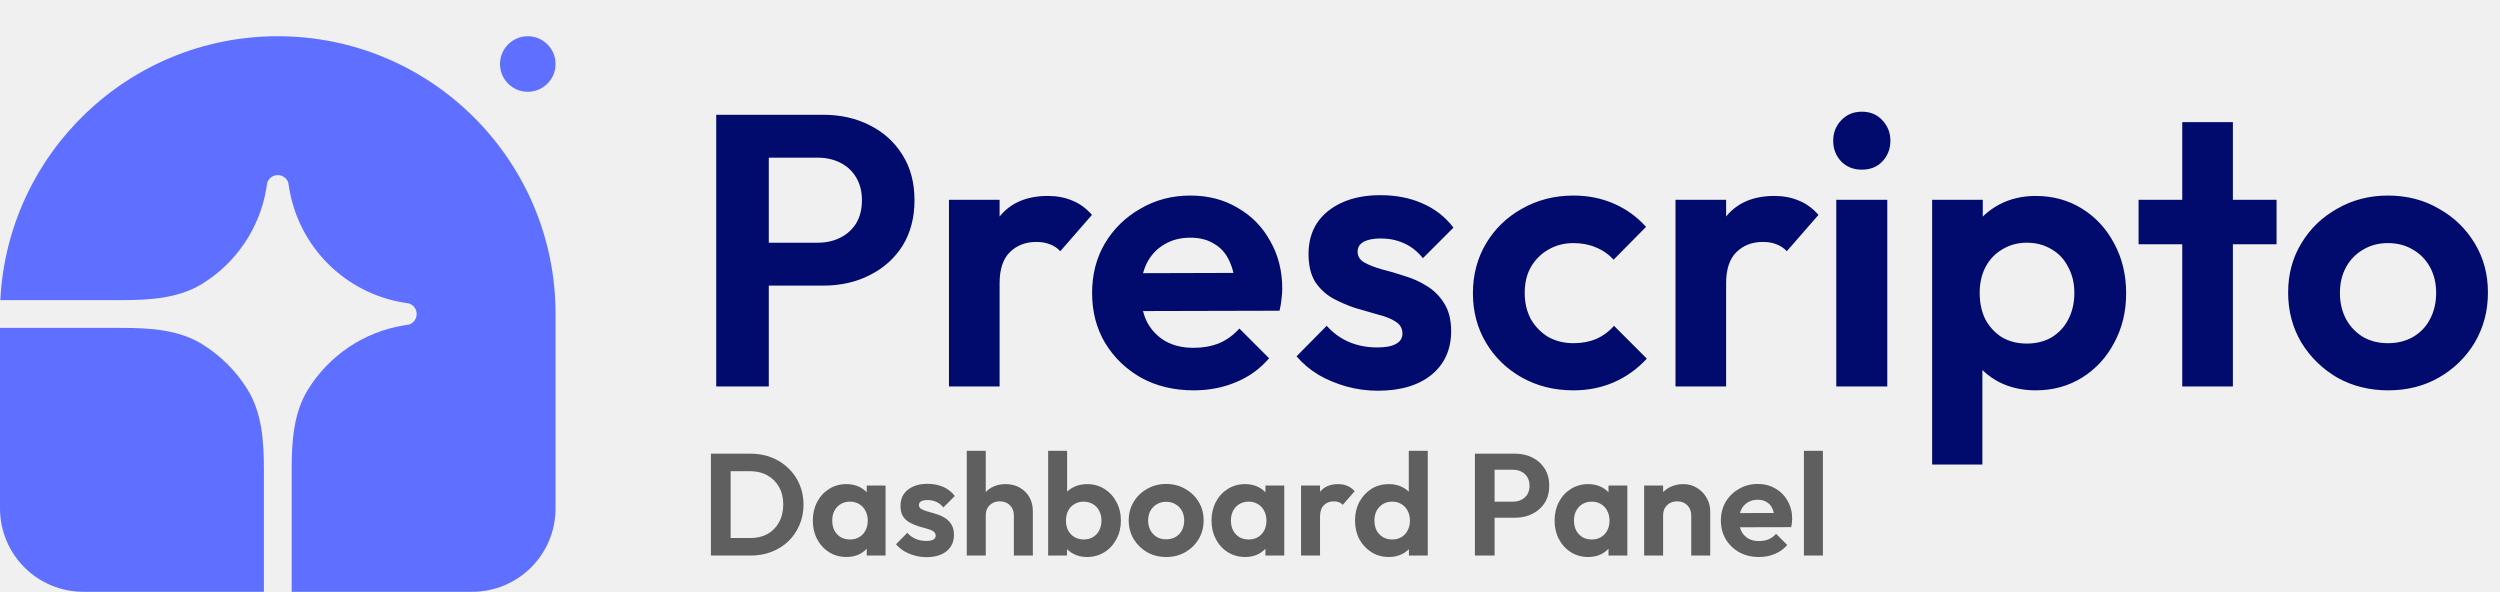
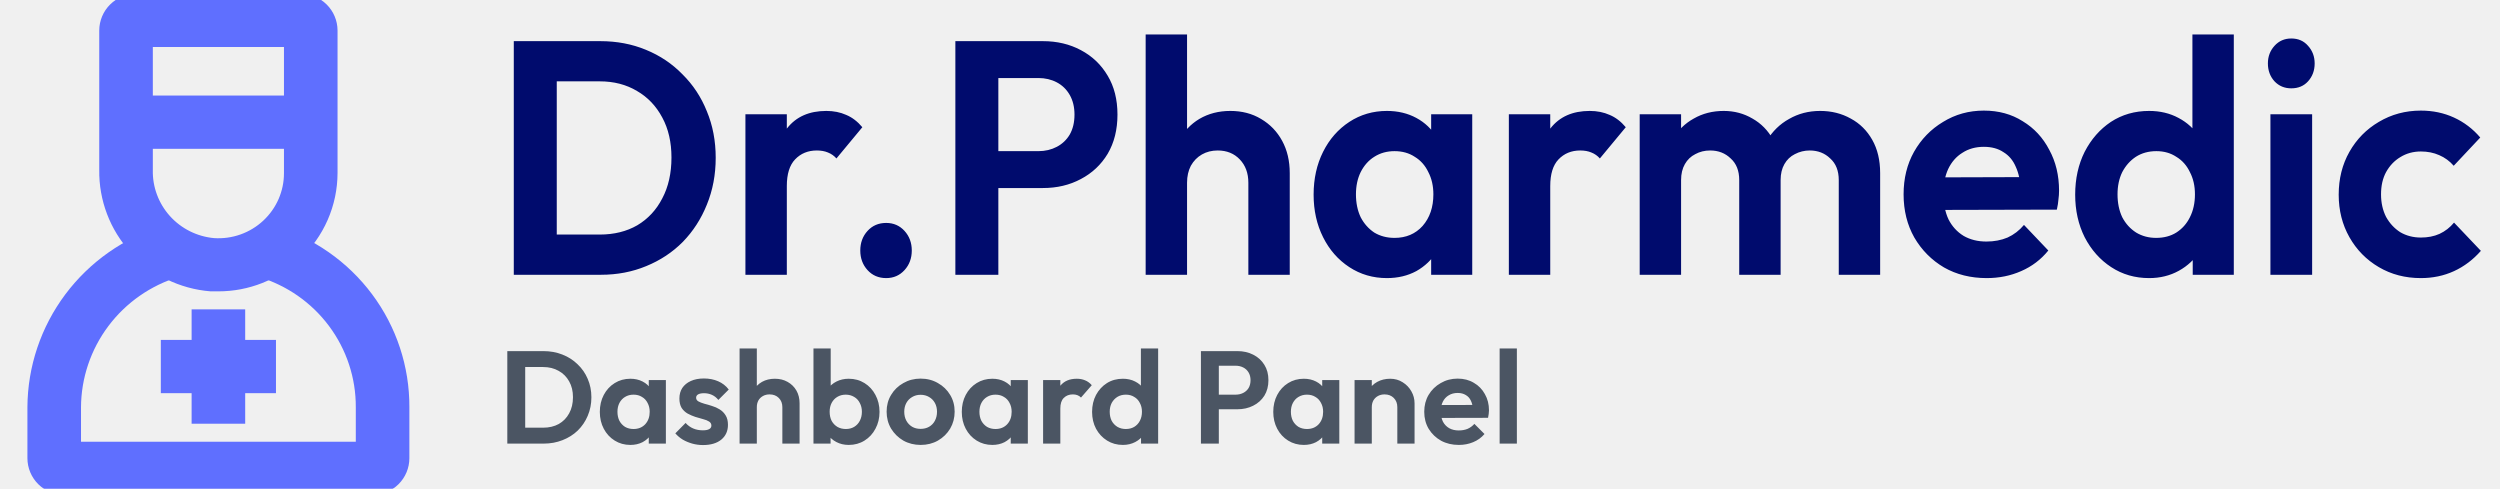
- <svg xmlns="http://www.w3.org/2000/svg" width="207" height="49" viewBox="0 0 207 49" fill="none">
-   <path d="M23 3C35.703 3 46 13.297 46 26V42.1C46 43.93 45.273 45.685 43.979 46.979C42.685 48.273 40.93 49 39.1 49H24.15V38.91C24.15 36.608 24.29 34.222 25.497 32.263C26.362 30.859 27.518 29.657 28.888 28.738C30.258 27.82 31.81 27.208 33.437 26.942L33.878 26.87C34.059 26.808 34.217 26.691 34.328 26.535C34.44 26.379 34.5 26.192 34.5 26C34.5 25.808 34.44 25.621 34.328 25.465C34.217 25.309 34.059 25.192 33.878 25.129L33.437 25.058C31.059 24.67 28.863 23.544 27.159 21.84C25.456 20.137 24.33 17.941 23.942 15.563L23.87 15.122C23.808 14.941 23.691 14.783 23.535 14.671C23.379 14.56 23.192 14.5 23 14.5C22.808 14.5 22.621 14.56 22.465 14.671C22.309 14.783 22.191 14.941 22.129 15.122L22.058 15.563C21.792 17.19 21.18 18.741 20.261 20.111C19.343 21.481 18.141 22.638 16.737 23.502C14.777 24.71 12.392 24.85 10.09 24.85H0.027C0.629 12.682 10.683 3 23 3Z" fill="#5F6FFF" />
-   <path d="M0 27.15H10.09C12.392 27.15 14.777 27.29 16.737 28.498C18.269 29.442 19.558 30.731 20.502 32.263C21.71 34.222 21.85 36.608 21.85 38.91V49H6.9C5.07 49 3.315 48.273 2.021 46.979C0.727 45.685 0 43.93 0 42.1L0 27.15ZM46 5.3C46 5.91 45.758 6.495 45.326 6.926C44.895 7.358 44.31 7.6 43.7 7.6C43.09 7.6 42.505 7.358 42.074 6.926C41.642 6.495 41.4 5.91 41.4 5.3C41.4 4.69 41.642 4.105 42.074 3.674C42.505 3.242 43.09 3 43.7 3C44.31 3 44.895 3.242 45.326 3.674C45.758 4.105 46 4.69 46 5.3Z" fill="#5F6FFF" />
-   <path d="M62.504 23.648V20.096H67.72C68.403 20.096 69.021 19.957 69.576 19.68C70.131 19.403 70.568 19.008 70.888 18.496C71.208 17.963 71.368 17.323 71.368 16.576C71.368 15.851 71.208 15.221 70.888 14.688C70.568 14.155 70.131 13.749 69.576 13.472C69.021 13.195 68.403 13.056 67.72 13.056H62.504V9.504H68.168C69.597 9.504 70.877 9.792 72.008 10.368C73.16 10.944 74.067 11.765 74.728 12.832C75.389 13.877 75.72 15.125 75.72 16.576C75.72 18.027 75.389 19.285 74.728 20.352C74.067 21.397 73.16 22.208 72.008 22.784C70.877 23.36 69.597 23.648 68.168 23.648H62.504ZM59.304 32V9.504H63.656V32H59.304ZM78.575 32V16.544H82.767V32H78.575ZM82.767 23.456L81.135 22.368C81.327 20.469 81.881 18.976 82.799 17.888C83.716 16.779 85.039 16.224 86.767 16.224C87.513 16.224 88.185 16.352 88.783 16.608C89.38 16.843 89.924 17.237 90.415 17.792L87.791 20.8C87.556 20.544 87.268 20.352 86.927 20.224C86.607 20.096 86.233 20.032 85.807 20.032C84.911 20.032 84.175 20.32 83.599 20.896C83.044 21.451 82.767 22.304 82.767 23.456ZM98.842 32.32C97.22 32.32 95.78 31.979 94.522 31.296C93.263 30.592 92.26 29.632 91.514 28.416C90.788 27.2 90.426 25.813 90.426 24.256C90.426 22.72 90.778 21.355 91.482 20.16C92.207 18.944 93.188 17.984 94.426 17.28C95.663 16.555 97.039 16.192 98.554 16.192C100.047 16.192 101.359 16.533 102.49 17.216C103.642 17.877 104.538 18.795 105.178 19.968C105.839 21.12 106.17 22.432 106.17 23.904C106.17 24.181 106.148 24.469 106.106 24.768C106.084 25.045 106.031 25.365 105.946 25.728L92.954 25.76V22.624L103.994 22.592L102.298 23.904C102.255 22.987 102.084 22.219 101.786 21.6C101.508 20.981 101.092 20.512 100.538 20.192C100.004 19.851 99.343 19.68 98.554 19.68C97.722 19.68 96.996 19.872 96.378 20.256C95.759 20.619 95.279 21.141 94.938 21.824C94.618 22.485 94.458 23.275 94.458 24.192C94.458 25.131 94.628 25.952 94.97 26.656C95.332 27.339 95.844 27.872 96.506 28.256C97.167 28.619 97.935 28.8 98.81 28.8C99.599 28.8 100.314 28.672 100.954 28.416C101.594 28.139 102.148 27.733 102.618 27.2L105.082 29.664C104.335 30.539 103.418 31.2 102.33 31.648C101.263 32.096 100.1 32.32 98.842 32.32ZM114.074 32.352C113.2 32.352 112.336 32.235 111.482 32C110.65 31.765 109.882 31.445 109.178 31.04C108.474 30.613 107.866 30.101 107.354 29.504L109.85 26.976C110.384 27.573 111.002 28.021 111.706 28.32C112.41 28.619 113.189 28.768 114.042 28.768C114.725 28.768 115.237 28.672 115.578 28.48C115.941 28.288 116.122 28 116.122 27.616C116.122 27.189 115.93 26.859 115.546 26.624C115.184 26.389 114.704 26.197 114.106 26.048C113.509 25.877 112.88 25.696 112.218 25.504C111.578 25.291 110.96 25.024 110.362 24.704C109.765 24.363 109.274 23.904 108.89 23.328C108.528 22.731 108.346 21.963 108.346 21.024C108.346 20.043 108.581 19.189 109.05 18.464C109.541 17.739 110.234 17.173 111.13 16.768C112.026 16.363 113.082 16.16 114.298 16.16C115.578 16.16 116.73 16.384 117.754 16.832C118.8 17.28 119.664 17.952 120.346 18.848L117.818 21.376C117.349 20.8 116.816 20.384 116.218 20.128C115.642 19.872 115.013 19.744 114.33 19.744C113.712 19.744 113.232 19.84 112.89 20.032C112.57 20.224 112.41 20.491 112.41 20.832C112.41 21.216 112.592 21.515 112.954 21.728C113.338 21.941 113.829 22.133 114.426 22.304C115.024 22.453 115.642 22.635 116.282 22.848C116.944 23.04 117.562 23.317 118.138 23.68C118.736 24.043 119.216 24.523 119.578 25.12C119.962 25.717 120.154 26.485 120.154 27.424C120.154 28.939 119.61 30.144 118.522 31.04C117.434 31.915 115.952 32.352 114.074 32.352ZM130.277 32.32C128.698 32.32 127.28 31.968 126.021 31.264C124.762 30.56 123.77 29.6 123.045 28.384C122.32 27.168 121.957 25.803 121.957 24.288C121.957 22.752 122.32 21.376 123.045 20.16C123.77 18.944 124.762 17.984 126.021 17.28C127.301 16.555 128.72 16.192 130.277 16.192C131.493 16.192 132.613 16.416 133.637 16.864C134.661 17.312 135.546 17.952 136.293 18.784L133.605 21.504C133.2 21.056 132.709 20.715 132.133 20.48C131.578 20.245 130.96 20.128 130.277 20.128C129.509 20.128 128.816 20.309 128.197 20.672C127.6 21.013 127.12 21.493 126.757 22.112C126.416 22.709 126.245 23.424 126.245 24.256C126.245 25.067 126.416 25.792 126.757 26.432C127.12 27.051 127.6 27.541 128.197 27.904C128.816 28.245 129.509 28.416 130.277 28.416C130.981 28.416 131.61 28.299 132.165 28.064C132.741 27.808 133.232 27.445 133.637 26.976L136.357 29.696C135.568 30.549 134.661 31.2 133.637 31.648C132.613 32.096 131.493 32.32 130.277 32.32ZM138.731 32V16.544H142.923V32H138.731ZM142.923 23.456L141.291 22.368C141.483 20.469 142.038 18.976 142.955 17.888C143.872 16.779 145.195 16.224 146.923 16.224C147.67 16.224 148.342 16.352 148.939 16.608C149.536 16.843 150.08 17.237 150.571 17.792L147.947 20.8C147.712 20.544 147.424 20.352 147.083 20.224C146.763 20.096 146.39 20.032 145.963 20.032C145.067 20.032 144.331 20.32 143.755 20.896C143.2 21.451 142.923 22.304 142.923 23.456ZM152.044 32V16.544H156.268V32H152.044ZM154.156 14.048C153.473 14.048 152.908 13.824 152.46 13.376C152.012 12.907 151.788 12.331 151.788 11.648C151.788 10.987 152.012 10.421 152.46 9.952C152.908 9.483 153.473 9.248 154.156 9.248C154.86 9.248 155.425 9.483 155.852 9.952C156.3 10.421 156.524 10.987 156.524 11.648C156.524 12.331 156.3 12.907 155.852 13.376C155.425 13.824 154.86 14.048 154.156 14.048ZM168.557 32.32C167.448 32.32 166.445 32.096 165.549 31.648C164.653 31.179 163.938 30.549 163.405 29.76C162.872 28.971 162.584 28.064 162.541 27.04V21.568C162.584 20.544 162.872 19.637 163.405 18.848C163.96 18.037 164.674 17.397 165.549 16.928C166.445 16.459 167.448 16.224 168.557 16.224C169.986 16.224 171.266 16.576 172.397 17.28C173.528 17.984 174.413 18.944 175.053 20.16C175.714 21.376 176.045 22.752 176.045 24.288C176.045 25.803 175.714 27.168 175.053 28.384C174.413 29.6 173.528 30.56 172.397 31.264C171.266 31.968 169.986 32.32 168.557 32.32ZM167.821 28.448C168.589 28.448 169.272 28.277 169.869 27.936C170.466 27.573 170.925 27.083 171.245 26.464C171.586 25.824 171.757 25.088 171.757 24.256C171.757 23.445 171.586 22.731 171.245 22.112C170.925 21.472 170.466 20.981 169.869 20.64C169.272 20.277 168.589 20.096 167.821 20.096C167.074 20.096 166.402 20.277 165.805 20.64C165.208 20.981 164.738 21.472 164.397 22.112C164.077 22.731 163.917 23.445 163.917 24.256C163.917 25.088 164.077 25.824 164.397 26.464C164.738 27.083 165.197 27.573 165.773 27.936C166.37 28.277 167.053 28.448 167.821 28.448ZM159.981 38.464V16.544H164.173V20.608L163.469 24.352L164.141 28.096V38.464H159.981ZM180.691 32V10.112H184.883V32H180.691ZM177.075 20.224V16.544H188.499V20.224H177.075ZM197.745 32.32C196.188 32.32 194.78 31.968 193.521 31.264C192.284 30.539 191.292 29.568 190.545 28.352C189.82 27.115 189.457 25.739 189.457 24.224C189.457 22.709 189.82 21.355 190.545 20.16C191.27 18.944 192.262 17.984 193.521 17.28C194.78 16.555 196.177 16.192 197.713 16.192C199.292 16.192 200.7 16.555 201.937 17.28C203.196 17.984 204.188 18.944 204.913 20.16C205.638 21.355 206.001 22.709 206.001 24.224C206.001 25.739 205.638 27.115 204.913 28.352C204.188 29.568 203.196 30.539 201.937 31.264C200.7 31.968 199.302 32.32 197.745 32.32ZM197.713 28.416C198.502 28.416 199.196 28.245 199.793 27.904C200.412 27.541 200.881 27.051 201.201 26.432C201.542 25.792 201.713 25.067 201.713 24.256C201.713 23.445 201.542 22.731 201.201 22.112C200.86 21.493 200.39 21.013 199.793 20.672C199.196 20.309 198.502 20.128 197.713 20.128C196.945 20.128 196.262 20.309 195.665 20.672C195.068 21.013 194.598 21.493 194.257 22.112C193.916 22.731 193.745 23.445 193.745 24.256C193.745 25.067 193.916 25.792 194.257 26.432C194.598 27.051 195.068 27.541 195.665 27.904C196.262 28.245 196.945 28.416 197.713 28.416Z" fill="#000B6D" />
-   <path d="M59.98 46V44.548H62.128C62.672 44.548 63.148 44.436 63.556 44.212C63.964 43.98 64.28 43.656 64.504 43.24C64.736 42.824 64.852 42.332 64.852 41.764C64.852 41.212 64.736 40.732 64.504 40.324C64.272 39.908 63.952 39.588 63.544 39.364C63.136 39.132 62.664 39.016 62.128 39.016H59.944V37.564H62.152C62.776 37.564 63.352 37.668 63.88 37.876C64.416 38.084 64.88 38.38 65.272 38.764C65.672 39.14 65.98 39.584 66.196 40.096C66.42 40.608 66.532 41.168 66.532 41.776C66.532 42.384 66.42 42.948 66.196 43.468C65.98 43.98 65.676 44.428 65.284 44.812C64.892 45.188 64.428 45.48 63.892 45.688C63.364 45.896 62.792 46 62.176 46H59.98ZM58.864 46V37.564H60.496V46H58.864ZM70.085 46.12C69.557 46.12 69.081 45.988 68.657 45.724C68.233 45.46 67.901 45.1 67.661 44.644C67.421 44.188 67.301 43.676 67.301 43.108C67.301 42.532 67.421 42.016 67.661 41.56C67.901 41.104 68.233 40.744 68.657 40.48C69.081 40.216 69.557 40.084 70.085 40.084C70.501 40.084 70.873 40.168 71.201 40.336C71.529 40.504 71.789 40.74 71.981 41.044C72.181 41.34 72.289 41.676 72.305 42.052V44.14C72.289 44.524 72.181 44.864 71.981 45.16C71.789 45.456 71.529 45.692 71.201 45.868C70.873 46.036 70.501 46.12 70.085 46.12ZM70.373 44.668C70.813 44.668 71.169 44.524 71.441 44.236C71.713 43.94 71.849 43.56 71.849 43.096C71.849 42.792 71.785 42.524 71.657 42.292C71.537 42.052 71.365 41.868 71.141 41.74C70.925 41.604 70.669 41.536 70.373 41.536C70.085 41.536 69.829 41.604 69.605 41.74C69.389 41.868 69.217 42.052 69.089 42.292C68.969 42.524 68.909 42.792 68.909 43.096C68.909 43.408 68.969 43.684 69.089 43.924C69.217 44.156 69.389 44.34 69.605 44.476C69.829 44.604 70.085 44.668 70.373 44.668ZM71.765 46V44.44L72.017 43.024L71.765 41.632V40.204H73.325V46H71.765ZM76.707 46.132C76.379 46.132 76.055 46.088 75.736 46C75.424 45.912 75.135 45.792 74.871 45.64C74.608 45.48 74.379 45.288 74.188 45.064L75.124 44.116C75.323 44.34 75.555 44.508 75.82 44.62C76.084 44.732 76.376 44.788 76.695 44.788C76.951 44.788 77.144 44.752 77.272 44.68C77.407 44.608 77.475 44.5 77.475 44.356C77.475 44.196 77.403 44.072 77.26 43.984C77.124 43.896 76.944 43.824 76.719 43.768C76.496 43.704 76.26 43.636 76.011 43.564C75.772 43.484 75.54 43.384 75.316 43.264C75.091 43.136 74.907 42.964 74.763 42.748C74.627 42.524 74.559 42.236 74.559 41.884C74.559 41.516 74.647 41.196 74.823 40.924C75.007 40.652 75.267 40.44 75.603 40.288C75.939 40.136 76.335 40.06 76.791 40.06C77.272 40.06 77.704 40.144 78.088 40.312C78.48 40.48 78.803 40.732 79.059 41.068L78.112 42.016C77.936 41.8 77.736 41.644 77.511 41.548C77.296 41.452 77.059 41.404 76.803 41.404C76.572 41.404 76.391 41.44 76.263 41.512C76.144 41.584 76.084 41.684 76.084 41.812C76.084 41.956 76.151 42.068 76.287 42.148C76.431 42.228 76.615 42.3 76.84 42.364C77.064 42.42 77.296 42.488 77.535 42.568C77.784 42.64 78.016 42.744 78.231 42.88C78.456 43.016 78.635 43.196 78.772 43.42C78.915 43.644 78.987 43.932 78.987 44.284C78.987 44.852 78.784 45.304 78.376 45.64C77.968 45.968 77.412 46.132 76.707 46.132ZM83.948 46V42.676C83.948 42.332 83.84 42.052 83.624 41.836C83.408 41.62 83.128 41.512 82.784 41.512C82.56 41.512 82.36 41.56 82.184 41.656C82.008 41.752 81.868 41.888 81.764 42.064C81.668 42.24 81.62 42.444 81.62 42.676L81.008 42.364C81.008 41.908 81.104 41.512 81.296 41.176C81.488 40.832 81.752 40.564 82.088 40.372C82.432 40.18 82.824 40.084 83.264 40.084C83.704 40.084 84.092 40.18 84.428 40.372C84.772 40.564 85.04 40.828 85.232 41.164C85.424 41.5 85.52 41.888 85.52 42.328V46H83.948ZM80.048 46V37.324H81.62V46H80.048ZM90.002 46.12C89.586 46.12 89.21 46.032 88.874 45.856C88.538 45.68 88.27 45.44 88.07 45.136C87.87 44.832 87.762 44.492 87.746 44.116V42.052C87.762 41.676 87.87 41.34 88.07 41.044C88.278 40.74 88.55 40.504 88.886 40.336C89.222 40.168 89.594 40.084 90.002 40.084C90.538 40.084 91.018 40.216 91.442 40.48C91.866 40.744 92.198 41.104 92.438 41.56C92.686 42.016 92.81 42.532 92.81 43.108C92.81 43.676 92.686 44.188 92.438 44.644C92.198 45.1 91.866 45.46 91.442 45.724C91.018 45.988 90.538 46.12 90.002 46.12ZM89.738 44.668C90.026 44.668 90.278 44.604 90.494 44.476C90.718 44.34 90.89 44.156 91.01 43.924C91.138 43.684 91.202 43.408 91.202 43.096C91.202 42.792 91.138 42.524 91.01 42.292C90.89 42.052 90.718 41.868 90.494 41.74C90.27 41.604 90.014 41.536 89.726 41.536C89.438 41.536 89.182 41.604 88.958 41.74C88.742 41.868 88.57 42.052 88.442 42.292C88.322 42.524 88.262 42.792 88.262 43.096C88.262 43.408 88.322 43.684 88.442 43.924C88.57 44.156 88.746 44.34 88.97 44.476C89.194 44.604 89.45 44.668 89.738 44.668ZM86.786 46V37.324H88.358V41.632L88.094 43.024L88.346 44.44V46H86.786ZM96.564 46.12C95.981 46.12 95.453 45.988 94.981 45.724C94.516 45.452 94.144 45.088 93.865 44.632C93.593 44.168 93.457 43.652 93.457 43.084C93.457 42.516 93.593 42.008 93.865 41.56C94.136 41.104 94.508 40.744 94.981 40.48C95.453 40.208 95.977 40.072 96.552 40.072C97.144 40.072 97.672 40.208 98.136 40.48C98.609 40.744 98.981 41.104 99.252 41.56C99.525 42.008 99.66 42.516 99.66 43.084C99.66 43.652 99.525 44.168 99.252 44.632C98.981 45.088 98.609 45.452 98.136 45.724C97.672 45.988 97.148 46.12 96.564 46.12ZM96.552 44.656C96.849 44.656 97.109 44.592 97.332 44.464C97.564 44.328 97.74 44.144 97.861 43.912C97.989 43.672 98.052 43.4 98.052 43.096C98.052 42.792 97.989 42.524 97.861 42.292C97.733 42.06 97.556 41.88 97.332 41.752C97.109 41.616 96.849 41.548 96.552 41.548C96.264 41.548 96.008 41.616 95.784 41.752C95.561 41.88 95.385 42.06 95.257 42.292C95.129 42.524 95.064 42.792 95.064 43.096C95.064 43.4 95.129 43.672 95.257 43.912C95.385 44.144 95.561 44.328 95.784 44.464C96.008 44.592 96.264 44.656 96.552 44.656ZM103.097 46.12C102.569 46.12 102.093 45.988 101.669 45.724C101.245 45.46 100.913 45.1 100.673 44.644C100.433 44.188 100.313 43.676 100.313 43.108C100.313 42.532 100.433 42.016 100.673 41.56C100.913 41.104 101.245 40.744 101.669 40.48C102.093 40.216 102.569 40.084 103.097 40.084C103.513 40.084 103.885 40.168 104.213 40.336C104.541 40.504 104.801 40.74 104.993 41.044C105.193 41.34 105.301 41.676 105.317 42.052V44.14C105.301 44.524 105.193 44.864 104.993 45.16C104.801 45.456 104.541 45.692 104.213 45.868C103.885 46.036 103.513 46.12 103.097 46.12ZM103.385 44.668C103.825 44.668 104.181 44.524 104.453 44.236C104.725 43.94 104.861 43.56 104.861 43.096C104.861 42.792 104.797 42.524 104.669 42.292C104.549 42.052 104.377 41.868 104.153 41.74C103.937 41.604 103.681 41.536 103.385 41.536C103.097 41.536 102.841 41.604 102.617 41.74C102.401 41.868 102.229 42.052 102.101 42.292C101.981 42.524 101.921 42.792 101.921 43.096C101.921 43.408 101.981 43.684 102.101 43.924C102.229 44.156 102.401 44.34 102.617 44.476C102.841 44.604 103.097 44.668 103.385 44.668ZM104.777 46V44.44L105.029 43.024L104.777 41.632V40.204H106.337V46H104.777ZM107.727 46V40.204H109.299V46H107.727ZM109.299 42.796L108.687 42.388C108.759 41.676 108.967 41.116 109.311 40.708C109.655 40.292 110.151 40.084 110.799 40.084C111.079 40.084 111.331 40.132 111.555 40.228C111.779 40.316 111.983 40.464 112.167 40.672L111.183 41.8C111.095 41.704 110.987 41.632 110.859 41.584C110.739 41.536 110.599 41.512 110.439 41.512C110.103 41.512 109.827 41.62 109.611 41.836C109.403 42.044 109.299 42.364 109.299 42.796ZM115.003 46.12C114.467 46.12 113.987 45.988 113.563 45.724C113.139 45.46 112.803 45.1 112.555 44.644C112.315 44.188 112.195 43.676 112.195 43.108C112.195 42.532 112.315 42.016 112.555 41.56C112.803 41.104 113.135 40.744 113.551 40.48C113.975 40.216 114.459 40.084 115.003 40.084C115.419 40.084 115.791 40.168 116.119 40.336C116.455 40.504 116.723 40.74 116.923 41.044C117.131 41.34 117.243 41.676 117.259 42.052V44.116C117.243 44.492 117.135 44.832 116.935 45.136C116.735 45.44 116.467 45.68 116.131 45.856C115.795 46.032 115.419 46.12 115.003 46.12ZM115.267 44.668C115.563 44.668 115.819 44.604 116.035 44.476C116.259 44.34 116.431 44.156 116.551 43.924C116.679 43.684 116.743 43.408 116.743 43.096C116.743 42.792 116.679 42.524 116.551 42.292C116.431 42.052 116.259 41.868 116.035 41.74C115.819 41.604 115.567 41.536 115.279 41.536C114.983 41.536 114.723 41.604 114.499 41.74C114.283 41.876 114.111 42.06 113.983 42.292C113.863 42.524 113.803 42.792 113.803 43.096C113.803 43.408 113.863 43.684 113.983 43.924C114.111 44.156 114.287 44.34 114.511 44.476C114.735 44.604 114.987 44.668 115.267 44.668ZM118.219 46H116.659V44.44L116.911 43.024L116.647 41.632V37.324H118.219V46ZM123.322 42.868V41.536H125.278C125.534 41.536 125.766 41.484 125.974 41.38C126.182 41.276 126.346 41.128 126.466 40.936C126.586 40.736 126.646 40.496 126.646 40.216C126.646 39.944 126.586 39.708 126.466 39.508C126.346 39.308 126.182 39.156 125.974 39.052C125.766 38.948 125.534 38.896 125.278 38.896H123.322V37.564H125.446C125.982 37.564 126.462 37.672 126.886 37.888C127.318 38.104 127.658 38.412 127.906 38.812C128.154 39.204 128.278 39.672 128.278 40.216C128.278 40.76 128.154 41.232 127.906 41.632C127.658 42.024 127.318 42.328 126.886 42.544C126.462 42.76 125.982 42.868 125.446 42.868H123.322ZM122.122 46V37.564H123.754V46H122.122ZM131.503 46.12C130.975 46.12 130.499 45.988 130.075 45.724C129.651 45.46 129.319 45.1 129.079 44.644C128.839 44.188 128.719 43.676 128.719 43.108C128.719 42.532 128.839 42.016 129.079 41.56C129.319 41.104 129.651 40.744 130.075 40.48C130.499 40.216 130.975 40.084 131.503 40.084C131.919 40.084 132.291 40.168 132.619 40.336C132.947 40.504 133.207 40.74 133.399 41.044C133.599 41.34 133.707 41.676 133.723 42.052V44.14C133.707 44.524 133.599 44.864 133.399 45.16C133.207 45.456 132.947 45.692 132.619 45.868C132.291 46.036 131.919 46.12 131.503 46.12ZM131.791 44.668C132.231 44.668 132.587 44.524 132.859 44.236C133.131 43.94 133.267 43.56 133.267 43.096C133.267 42.792 133.203 42.524 133.075 42.292C132.955 42.052 132.783 41.868 132.559 41.74C132.343 41.604 132.087 41.536 131.791 41.536C131.503 41.536 131.247 41.604 131.023 41.74C130.807 41.868 130.635 42.052 130.507 42.292C130.387 42.524 130.327 42.792 130.327 43.096C130.327 43.408 130.387 43.684 130.507 43.924C130.635 44.156 130.807 44.34 131.023 44.476C131.247 44.604 131.503 44.668 131.791 44.668ZM133.183 46V44.44L133.435 43.024L133.183 41.632V40.204H134.743V46H133.183ZM140.034 46V42.676C140.034 42.332 139.926 42.052 139.71 41.836C139.494 41.62 139.214 41.512 138.87 41.512C138.646 41.512 138.446 41.56 138.27 41.656C138.094 41.752 137.954 41.888 137.85 42.064C137.754 42.24 137.706 42.444 137.706 42.676L137.094 42.364C137.094 41.908 137.19 41.512 137.382 41.176C137.582 40.832 137.854 40.564 138.198 40.372C138.55 40.18 138.946 40.084 139.386 40.084C139.81 40.084 140.19 40.192 140.526 40.408C140.862 40.616 141.126 40.892 141.318 41.236C141.51 41.572 141.605 41.936 141.605 42.328V46H140.034ZM136.134 46V40.204H137.706V46H136.134ZM145.644 46.12C145.036 46.12 144.496 45.992 144.024 45.736C143.552 45.472 143.176 45.112 142.896 44.656C142.624 44.2 142.488 43.68 142.488 43.096C142.488 42.52 142.62 42.008 142.884 41.56C143.156 41.104 143.524 40.744 143.988 40.48C144.452 40.208 144.968 40.072 145.536 40.072C146.096 40.072 146.588 40.2 147.012 40.456C147.444 40.704 147.78 41.048 148.02 41.488C148.268 41.92 148.392 42.412 148.392 42.964C148.392 43.068 148.384 43.176 148.368 43.288C148.36 43.392 148.34 43.512 148.308 43.648L143.436 43.66V42.484L147.576 42.472L146.94 42.964C146.924 42.62 146.86 42.332 146.748 42.1C146.644 41.868 146.488 41.692 146.28 41.572C146.08 41.444 145.832 41.38 145.536 41.38C145.224 41.38 144.952 41.452 144.72 41.596C144.488 41.732 144.308 41.928 144.18 42.184C144.06 42.432 144 42.728 144 43.072C144 43.424 144.064 43.732 144.192 43.996C144.328 44.252 144.52 44.452 144.768 44.596C145.016 44.732 145.304 44.8 145.632 44.8C145.928 44.8 146.196 44.752 146.436 44.656C146.676 44.552 146.884 44.4 147.06 44.2L147.984 45.124C147.704 45.452 147.36 45.7 146.952 45.868C146.552 46.036 146.116 46.12 145.644 46.12ZM149.364 46V37.324H150.936V46H149.364Z" fill="#5F5F5F" />
+ <svg xmlns="http://www.w3.org/2000/svg" width="266" height="52" viewBox="0 0 266 52" fill="none">
+   <path d="M57.794 29.236V24.957H63.812C65.336 24.957 66.67 24.627 67.813 23.967C68.956 23.284 69.841 22.329 70.469 21.103C71.119 19.877 71.444 18.427 71.444 16.754C71.444 15.127 71.119 13.713 70.469 12.51C69.819 11.285 68.922 10.342 67.779 9.682C66.636 8.998 65.314 8.656 63.812 8.656H57.693V4.378H63.879C65.627 4.378 67.241 4.684 68.721 5.297C70.222 5.91 71.522 6.782 72.621 7.914C73.741 9.022 74.604 10.33 75.209 11.839C75.837 13.347 76.151 14.997 76.151 16.789C76.151 18.581 75.837 20.242 75.209 21.775C74.604 23.284 73.752 24.604 72.654 25.735C71.556 26.843 70.256 27.703 68.754 28.316C67.275 28.929 65.672 29.236 63.946 29.236H57.794ZM54.667 29.236V4.378H59.239V29.236H54.667ZM79.313 29.236V12.157H83.718V29.236H79.313ZM83.718 19.795L82.003 18.592C82.205 16.494 82.787 14.844 83.751 13.642C84.715 12.416 86.105 11.803 87.92 11.803C88.705 11.803 89.411 11.945 90.038 12.227C90.666 12.487 91.238 12.923 91.753 13.536L88.996 16.86C88.75 16.577 88.447 16.365 88.088 16.223C87.752 16.082 87.36 16.011 86.912 16.011C85.97 16.011 85.197 16.329 84.592 16.966C84.009 17.579 83.718 18.522 83.718 19.795ZM94.29 29.589C93.484 29.589 92.822 29.306 92.307 28.741C91.791 28.175 91.534 27.479 91.534 26.654C91.534 25.829 91.791 25.134 92.307 24.568C92.822 24.002 93.484 23.72 94.29 23.72C95.075 23.72 95.725 24.002 96.24 24.568C96.756 25.134 97.014 25.829 97.014 26.654C97.014 27.479 96.756 28.175 96.24 28.741C95.725 29.306 95.075 29.589 94.29 29.589ZM105.013 20.007V16.082H110.493C111.21 16.082 111.86 15.929 112.443 15.622C113.026 15.316 113.486 14.88 113.822 14.314C114.158 13.724 114.326 13.017 114.326 12.192C114.326 11.391 114.158 10.695 113.822 10.106C113.486 9.517 113.026 9.069 112.443 8.762C111.86 8.456 111.21 8.303 110.493 8.303H105.013V4.378H110.964C112.465 4.378 113.81 4.696 114.999 5.332C116.209 5.969 117.161 6.876 117.856 8.055C118.551 9.21 118.899 10.589 118.899 12.192C118.899 13.795 118.551 15.186 117.856 16.365C117.161 17.52 116.209 18.416 114.999 19.052C113.81 19.689 112.465 20.007 110.964 20.007H105.013ZM101.651 29.236V4.378H106.224V29.236H101.651ZM132.825 29.236V19.441C132.825 18.427 132.522 17.602 131.917 16.966C131.312 16.329 130.527 16.011 129.563 16.011C128.935 16.011 128.376 16.152 127.882 16.435C127.389 16.718 126.997 17.119 126.706 17.638C126.437 18.156 126.302 18.757 126.302 19.441L124.587 18.522C124.587 17.178 124.856 16.011 125.394 15.021C125.932 14.007 126.672 13.218 127.613 12.652C128.577 12.086 129.675 11.803 130.908 11.803C132.141 11.803 133.228 12.086 134.169 12.652C135.133 13.218 135.884 13.995 136.422 14.986C136.96 15.976 137.229 17.119 137.229 18.416V29.236H132.825ZM121.898 29.236V3.67H126.302V29.236H121.898ZM147.568 29.589C146.089 29.589 144.755 29.2 143.567 28.422C142.379 27.645 141.449 26.584 140.777 25.24C140.104 23.896 139.768 22.388 139.768 20.714C139.768 19.017 140.104 17.496 140.777 16.152C141.449 14.809 142.379 13.748 143.567 12.97C144.755 12.192 146.089 11.803 147.568 11.803C148.733 11.803 149.775 12.051 150.695 12.546C151.614 13.041 152.342 13.736 152.88 14.632C153.44 15.504 153.743 16.494 153.788 17.602V23.755C153.743 24.886 153.44 25.888 152.88 26.761C152.342 27.633 151.614 28.328 150.695 28.847C149.775 29.342 148.733 29.589 147.568 29.589ZM148.375 25.311C149.607 25.311 150.605 24.886 151.367 24.038C152.129 23.166 152.511 22.046 152.511 20.679C152.511 19.783 152.331 18.993 151.973 18.309C151.636 17.602 151.154 17.06 150.527 16.683C149.922 16.282 149.204 16.082 148.375 16.082C147.568 16.082 146.85 16.282 146.223 16.683C145.618 17.06 145.136 17.602 144.778 18.309C144.441 18.993 144.273 19.783 144.273 20.679C144.273 21.598 144.441 22.411 144.778 23.118C145.136 23.802 145.618 24.344 146.223 24.745C146.85 25.122 147.568 25.311 148.375 25.311ZM152.275 29.236V24.639L152.981 20.466L152.275 16.365V12.157H156.646V29.236H152.275ZM160.542 29.236V12.157H164.946V29.236H160.542ZM164.946 19.795L163.232 18.592C163.433 16.494 164.016 14.844 164.98 13.642C165.944 12.416 167.333 11.803 169.149 11.803C169.933 11.803 170.639 11.945 171.267 12.227C171.895 12.487 172.466 12.923 172.982 13.536L170.225 16.86C169.978 16.577 169.676 16.365 169.317 16.223C168.981 16.082 168.588 16.011 168.14 16.011C167.199 16.011 166.426 16.329 165.82 16.966C165.238 17.579 164.946 18.522 164.946 19.795ZM174.463 29.236V12.157H178.867V29.236H174.463ZM185.053 29.236V19.158C185.053 18.168 184.751 17.402 184.146 16.86C183.563 16.294 182.835 16.011 181.96 16.011C181.378 16.011 180.851 16.141 180.38 16.4C179.909 16.636 179.54 16.989 179.271 17.461C179.002 17.932 178.867 18.498 178.867 19.158L177.153 18.274C177.153 16.954 177.422 15.811 177.959 14.844C178.52 13.878 179.271 13.135 180.212 12.617C181.153 12.074 182.218 11.803 183.406 11.803C184.526 11.803 185.547 12.074 186.466 12.617C187.384 13.135 188.113 13.878 188.651 14.844C189.189 15.787 189.458 16.93 189.458 18.274V29.236H185.053ZM195.644 29.236V19.158C195.644 18.168 195.341 17.402 194.736 16.86C194.154 16.294 193.425 16.011 192.551 16.011C191.99 16.011 191.464 16.141 190.971 16.4C190.5 16.636 190.13 16.989 189.861 17.461C189.592 17.932 189.458 18.498 189.458 19.158L186.936 18.522C187.026 17.154 187.373 15.976 187.978 14.986C188.584 13.972 189.38 13.194 190.366 12.652C191.351 12.086 192.45 11.803 193.66 11.803C194.871 11.803 195.958 12.074 196.922 12.617C197.886 13.135 198.647 13.889 199.208 14.88C199.769 15.87 200.048 17.048 200.048 18.416V29.236H195.644ZM211.385 29.589C209.682 29.589 208.169 29.212 206.846 28.458C205.524 27.68 204.47 26.619 203.685 25.275C202.924 23.932 202.542 22.399 202.542 20.679C202.542 18.981 202.912 17.473 203.652 16.152C204.414 14.809 205.445 13.748 206.745 12.97C208.045 12.169 209.491 11.768 211.082 11.768C212.651 11.768 214.03 12.145 215.217 12.899C216.428 13.63 217.369 14.644 218.041 15.94C218.737 17.213 219.084 18.663 219.084 20.29C219.084 20.596 219.062 20.914 219.016 21.244C218.995 21.551 218.938 21.904 218.848 22.305L205.198 22.34V18.875L216.797 18.84L215.016 20.29C214.971 19.276 214.792 18.427 214.478 17.744C214.187 17.06 213.75 16.541 213.166 16.188C212.607 15.811 211.912 15.622 211.082 15.622C210.208 15.622 209.446 15.834 208.796 16.259C208.146 16.659 207.642 17.237 207.283 17.991C206.947 18.722 206.778 19.594 206.778 20.608C206.778 21.645 206.958 22.553 207.316 23.331C207.698 24.085 208.236 24.674 208.93 25.099C209.625 25.499 210.432 25.7 211.351 25.7C212.181 25.7 212.931 25.558 213.603 25.275C214.276 24.969 214.859 24.521 215.352 23.932L217.941 26.654C217.156 27.621 216.192 28.352 215.049 28.847C213.929 29.342 212.708 29.589 211.385 29.589ZM228.667 29.589C227.165 29.589 225.82 29.2 224.632 28.422C223.444 27.645 222.503 26.584 221.808 25.24C221.136 23.896 220.799 22.388 220.799 20.714C220.799 19.017 221.136 17.496 221.808 16.152C222.503 14.809 223.433 13.748 224.598 12.97C225.786 12.192 227.143 11.803 228.667 11.803C229.832 11.803 230.875 12.051 231.793 12.546C232.735 13.041 233.485 13.736 234.046 14.632C234.628 15.504 234.943 16.494 234.987 17.602V23.684C234.943 24.792 234.64 25.794 234.08 26.69C233.519 27.585 232.768 28.293 231.827 28.811C230.886 29.33 229.832 29.589 228.667 29.589ZM229.406 25.311C230.236 25.311 230.953 25.122 231.558 24.745C232.186 24.344 232.667 23.802 233.004 23.118C233.363 22.411 233.542 21.598 233.542 20.679C233.542 19.783 233.363 18.993 233.004 18.309C232.667 17.602 232.186 17.06 231.558 16.683C230.953 16.282 230.247 16.082 229.44 16.082C228.61 16.082 227.882 16.282 227.255 16.683C226.649 17.084 226.168 17.626 225.809 18.309C225.473 18.993 225.305 19.783 225.305 20.679C225.305 21.598 225.473 22.411 225.809 23.118C226.168 23.802 226.66 24.344 227.288 24.745C227.916 25.122 228.622 25.311 229.406 25.311ZM237.677 29.236H233.306V24.639L234.012 20.466L233.273 16.365V3.67H237.677V29.236ZM241.573 29.236V12.157H246.011V29.236H241.573ZM243.792 9.399C243.075 9.399 242.481 9.151 242.01 8.656C241.539 8.138 241.304 7.501 241.304 6.747C241.304 6.016 241.539 5.391 242.01 4.873C242.481 4.354 243.075 4.095 243.792 4.095C244.532 4.095 245.126 4.354 245.574 4.873C246.045 5.391 246.28 6.016 246.28 6.747C246.28 7.501 246.045 8.138 245.574 8.656C245.126 9.151 244.532 9.399 243.792 9.399ZM257.579 29.589C255.919 29.589 254.429 29.2 253.107 28.422C251.784 27.645 250.742 26.584 249.98 25.24C249.218 23.896 248.837 22.388 248.837 20.714C248.837 19.017 249.218 17.496 249.98 16.152C250.742 14.809 251.784 13.748 253.107 12.97C254.452 12.169 255.942 11.768 257.579 11.768C258.856 11.768 260.033 12.015 261.109 12.51C262.185 13.005 263.114 13.713 263.899 14.632L261.075 17.638C260.649 17.143 260.134 16.765 259.529 16.506C258.945 16.247 258.295 16.117 257.579 16.117C256.772 16.117 256.043 16.317 255.393 16.718C254.765 17.096 254.261 17.626 253.88 18.309C253.521 18.97 253.342 19.759 253.342 20.679C253.342 21.574 253.521 22.376 253.88 23.083C254.261 23.767 254.765 24.309 255.393 24.71C256.043 25.087 256.772 25.275 257.579 25.275C258.318 25.275 258.979 25.146 259.562 24.886C260.167 24.604 260.683 24.203 261.109 23.684L263.966 26.69C263.137 27.633 262.185 28.352 261.109 28.847C260.033 29.342 258.856 29.589 257.579 29.589Z" fill="#000B6D" />
+   <mask id="mask0_115140_86" style="mask-type:luminance" maskUnits="userSpaceOnUse" x="0" y="0" width="53" height="52">
+     <path d="M52.409 0H0V52H52.409V0Z" fill="white" />
+   </mask>
+   <g mask="url(#mask0_115140_86)">
+     <path d="M39.616 52H6.86C5.991 52 5.158 51.658 4.544 51.048C3.93 50.439 3.584 49.612 3.584 48.75V43.333C3.603 39.149 4.97 35.08 7.484 31.72C9.998 28.36 13.528 25.885 17.56 24.657L18.87 28.806C15.725 29.752 12.968 31.674 11.003 34.288C9.038 36.902 7.969 40.072 7.952 43.333V47.667H38.524V43.333C38.539 40.078 37.493 36.905 35.541 34.288C33.589 31.672 30.835 29.752 27.693 28.817L28.959 24.668C33.001 25.87 36.542 28.337 39.053 31.702C41.565 35.066 42.911 39.147 42.891 43.333V48.75C42.891 49.612 42.546 50.439 41.932 51.048C41.318 51.658 40.484 52 39.616 52Z" fill="#5F6FFF" stroke="#5F6FFF" stroke-width="1.333" />
+     <path d="M23.237 30.333H22.429C19.344 30.081 16.471 28.675 14.392 26.4C12.312 24.126 11.181 21.152 11.227 18.081V3.25C11.227 2.388 11.572 1.561 12.186 0.952C12.801 0.342 13.634 0 14.502 0H31.972C32.841 0 33.674 0.342 34.288 0.952C34.903 1.561 35.248 2.388 35.248 3.25V18.417C35.244 20.042 34.904 21.649 34.251 23.14C33.597 24.63 32.644 25.972 31.448 27.083C29.234 29.173 26.294 30.337 23.237 30.333ZM15.594 4.333V18.081C15.55 20.052 16.262 21.965 17.585 23.435C18.909 24.905 20.746 25.822 22.724 26C23.77 26.07 24.82 25.925 25.807 25.576C26.794 25.226 27.698 24.678 28.463 23.967C29.228 23.256 29.838 22.396 30.254 21.441C30.669 20.486 30.883 19.457 30.88 18.417V4.333H15.594Z" fill="#5F6FFF" stroke="#5F6FFF" stroke-width="1.333" />
+     <path d="M33.065 10.833H13.411V15.167H33.065V10.833Z" fill="#5F6FFF" stroke="#5F6FFF" stroke-width="1.333" />
+     <path d="M17.778 36.833V41.167H28.697V36.833H17.778Z" fill="#5F6FFF" stroke="#5F6FFF" stroke-width="1.333" />
+     <path d="M21.054 44.417H25.422V33.583H21.054V44.417Z" fill="#5F6FFF" stroke="#5F6FFF" stroke-width="1.333" />
+   </g>
+   <path d="M55.28 47.2V45.506H57.786C58.42 45.506 58.976 45.375 59.452 45.114C59.928 44.843 60.296 44.465 60.558 43.98C60.828 43.495 60.964 42.921 60.964 42.258C60.964 41.614 60.828 41.054 60.558 40.578C60.287 40.093 59.914 39.719 59.438 39.458C58.962 39.187 58.411 39.052 57.786 39.052H55.238V37.358H57.814C58.542 37.358 59.214 37.479 59.83 37.722C60.455 37.965 60.996 38.31 61.454 38.758C61.92 39.197 62.28 39.715 62.532 40.312C62.793 40.909 62.924 41.563 62.924 42.272C62.924 42.981 62.793 43.639 62.532 44.246C62.28 44.843 61.925 45.366 61.468 45.814C61.01 46.253 60.469 46.593 59.844 46.836C59.228 47.079 58.56 47.2 57.842 47.2H55.28ZM53.978 47.2V37.358H55.882V47.2H53.978ZM67.069 47.34C66.453 47.34 65.897 47.186 65.403 46.878C64.908 46.57 64.521 46.15 64.241 45.618C63.961 45.086 63.821 44.489 63.821 43.826C63.821 43.154 63.961 42.552 64.241 42.02C64.521 41.488 64.908 41.068 65.403 40.76C65.897 40.452 66.453 40.298 67.069 40.298C67.554 40.298 67.988 40.396 68.371 40.592C68.753 40.788 69.057 41.063 69.281 41.418C69.514 41.763 69.64 42.155 69.659 42.594V45.03C69.64 45.478 69.514 45.875 69.281 46.22C69.057 46.565 68.753 46.841 68.371 47.046C67.988 47.242 67.554 47.34 67.069 47.34ZM67.405 45.646C67.918 45.646 68.333 45.478 68.651 45.142C68.968 44.797 69.127 44.353 69.127 43.812C69.127 43.457 69.052 43.145 68.903 42.874C68.763 42.594 68.562 42.379 68.301 42.23C68.049 42.071 67.75 41.992 67.405 41.992C67.069 41.992 66.77 42.071 66.509 42.23C66.257 42.379 66.056 42.594 65.907 42.874C65.767 43.145 65.697 43.457 65.697 43.812C65.697 44.176 65.767 44.498 65.907 44.778C66.056 45.049 66.257 45.263 66.509 45.422C66.77 45.571 67.069 45.646 67.405 45.646ZM69.029 47.2V45.38L69.323 43.728L69.029 42.104V40.438H70.849V47.2H69.029ZM74.795 47.354C74.412 47.354 74.034 47.303 73.661 47.2C73.297 47.097 72.961 46.957 72.653 46.78C72.345 46.593 72.079 46.369 71.855 46.108L72.947 45.002C73.18 45.263 73.451 45.459 73.759 45.59C74.067 45.721 74.408 45.786 74.781 45.786C75.08 45.786 75.304 45.744 75.453 45.66C75.612 45.576 75.691 45.45 75.691 45.282C75.691 45.095 75.607 44.951 75.439 44.848C75.281 44.745 75.07 44.661 74.809 44.596C74.548 44.521 74.272 44.442 73.983 44.358C73.703 44.265 73.433 44.148 73.171 44.008C72.91 43.859 72.695 43.658 72.527 43.406C72.368 43.145 72.289 42.809 72.289 42.398C72.289 41.969 72.392 41.595 72.597 41.278C72.812 40.961 73.115 40.713 73.507 40.536C73.899 40.359 74.361 40.27 74.893 40.27C75.453 40.27 75.957 40.368 76.405 40.564C76.862 40.76 77.24 41.054 77.539 41.446L76.433 42.552C76.228 42.3 75.995 42.118 75.733 42.006C75.481 41.894 75.206 41.838 74.907 41.838C74.636 41.838 74.427 41.88 74.277 41.964C74.137 42.048 74.067 42.165 74.067 42.314C74.067 42.482 74.147 42.613 74.305 42.706C74.473 42.799 74.688 42.883 74.949 42.958C75.21 43.023 75.481 43.103 75.761 43.196C76.05 43.28 76.321 43.401 76.573 43.56C76.835 43.719 77.044 43.929 77.203 44.19C77.371 44.451 77.455 44.787 77.455 45.198C77.455 45.861 77.217 46.388 76.741 46.78C76.265 47.163 75.617 47.354 74.795 47.354ZM83.242 47.2V43.322C83.242 42.921 83.116 42.594 82.864 42.342C82.612 42.09 82.285 41.964 81.884 41.964C81.623 41.964 81.389 42.02 81.184 42.132C80.978 42.244 80.815 42.403 80.694 42.608C80.582 42.813 80.526 43.051 80.526 43.322L79.812 42.958C79.812 42.426 79.924 41.964 80.148 41.572C80.372 41.171 80.68 40.858 81.072 40.634C81.473 40.41 81.93 40.298 82.444 40.298C82.957 40.298 83.41 40.41 83.802 40.634C84.203 40.858 84.516 41.166 84.74 41.558C84.964 41.95 85.076 42.403 85.076 42.916V47.2H83.242ZM78.692 47.2V37.078H80.526V47.2H78.692ZM90.305 47.34C89.82 47.34 89.381 47.237 88.989 47.032C88.597 46.827 88.284 46.547 88.051 46.192C87.818 45.837 87.692 45.441 87.673 45.002V42.594C87.692 42.155 87.818 41.763 88.051 41.418C88.294 41.063 88.611 40.788 89.003 40.592C89.395 40.396 89.829 40.298 90.305 40.298C90.93 40.298 91.49 40.452 91.985 40.76C92.48 41.068 92.867 41.488 93.147 42.02C93.436 42.552 93.581 43.154 93.581 43.826C93.581 44.489 93.436 45.086 93.147 45.618C92.867 46.15 92.48 46.57 91.985 46.878C91.49 47.186 90.93 47.34 90.305 47.34ZM86.553 47.2V37.078H88.387V42.104L88.079 43.728L88.373 45.38V47.2H86.553ZM89.997 45.646C90.333 45.646 90.627 45.571 90.879 45.422C91.141 45.263 91.341 45.049 91.481 44.778C91.63 44.498 91.705 44.176 91.705 43.812C91.705 43.457 91.63 43.145 91.481 42.874C91.341 42.594 91.141 42.379 90.879 42.23C90.618 42.071 90.319 41.992 89.983 41.992C89.647 41.992 89.349 42.071 89.087 42.23C88.835 42.379 88.635 42.594 88.485 42.874C88.345 43.145 88.275 43.457 88.275 43.812C88.275 44.176 88.345 44.498 88.485 44.778C88.635 45.049 88.84 45.263 89.101 45.422C89.362 45.571 89.661 45.646 89.997 45.646ZM97.962 47.34C97.28 47.34 96.664 47.186 96.114 46.878C95.572 46.561 95.138 46.136 94.812 45.604C94.494 45.063 94.336 44.461 94.336 43.798C94.336 43.135 94.494 42.543 94.812 42.02C95.129 41.488 95.563 41.068 96.114 40.76C96.664 40.443 97.276 40.284 97.948 40.284C98.638 40.284 99.254 40.443 99.796 40.76C100.346 41.068 100.78 41.488 101.098 42.02C101.415 42.543 101.574 43.135 101.574 43.798C101.574 44.461 101.415 45.063 101.098 45.604C100.78 46.136 100.346 46.561 99.796 46.878C99.254 47.186 98.643 47.34 97.962 47.34ZM97.948 45.632C98.293 45.632 98.596 45.557 98.858 45.408C99.128 45.249 99.334 45.035 99.474 44.764C99.623 44.484 99.698 44.167 99.698 43.812C99.698 43.457 99.623 43.145 99.474 42.874C99.324 42.603 99.119 42.393 98.858 42.244C98.596 42.085 98.293 42.006 97.948 42.006C97.612 42.006 97.313 42.085 97.052 42.244C96.79 42.393 96.585 42.603 96.436 42.874C96.286 43.145 96.212 43.457 96.212 43.812C96.212 44.167 96.286 44.484 96.436 44.764C96.585 45.035 96.79 45.249 97.052 45.408C97.313 45.557 97.612 45.632 97.948 45.632ZM105.582 47.34C104.966 47.34 104.411 47.186 103.916 46.878C103.422 46.57 103.034 46.15 102.754 45.618C102.474 45.086 102.334 44.489 102.334 43.826C102.334 43.154 102.474 42.552 102.754 42.02C103.034 41.488 103.422 41.068 103.916 40.76C104.411 40.452 104.966 40.298 105.582 40.298C106.068 40.298 106.502 40.396 106.884 40.592C107.267 40.788 107.57 41.063 107.794 41.418C108.028 41.763 108.154 42.155 108.172 42.594V45.03C108.154 45.478 108.028 45.875 107.794 46.22C107.57 46.565 107.267 46.841 106.884 47.046C106.502 47.242 106.068 47.34 105.582 47.34ZM105.918 45.646C106.432 45.646 106.847 45.478 107.164 45.142C107.482 44.797 107.64 44.353 107.64 43.812C107.64 43.457 107.566 43.145 107.416 42.874C107.276 42.594 107.076 42.379 106.814 42.23C106.562 42.071 106.264 41.992 105.918 41.992C105.582 41.992 105.284 42.071 105.022 42.23C104.77 42.379 104.57 42.594 104.42 42.874C104.28 43.145 104.21 43.457 104.21 43.812C104.21 44.176 104.28 44.498 104.42 44.778C104.57 45.049 104.77 45.263 105.022 45.422C105.284 45.571 105.582 45.646 105.918 45.646ZM107.542 47.2V45.38L107.836 43.728L107.542 42.104V40.438H109.362V47.2H107.542ZM110.985 47.2V40.438H112.819V47.2H110.985ZM112.819 43.462L112.105 42.986C112.189 42.155 112.432 41.502 112.833 41.026C113.234 40.541 113.813 40.298 114.569 40.298C114.896 40.298 115.19 40.354 115.451 40.466C115.712 40.569 115.95 40.741 116.165 40.984L115.017 42.3C114.914 42.188 114.788 42.104 114.639 42.048C114.499 41.992 114.336 41.964 114.149 41.964C113.757 41.964 113.435 42.09 113.183 42.342C112.94 42.585 112.819 42.958 112.819 43.462ZM119.474 47.34C118.848 47.34 118.288 47.186 117.794 46.878C117.299 46.57 116.907 46.15 116.618 45.618C116.338 45.086 116.198 44.489 116.198 43.826C116.198 43.154 116.338 42.552 116.618 42.02C116.907 41.488 117.294 41.068 117.78 40.76C118.274 40.452 118.839 40.298 119.474 40.298C119.959 40.298 120.393 40.396 120.776 40.592C121.168 40.788 121.48 41.063 121.714 41.418C121.956 41.763 122.087 42.155 122.106 42.594V45.002C122.087 45.441 121.961 45.837 121.728 46.192C121.494 46.547 121.182 46.827 120.79 47.032C120.398 47.237 119.959 47.34 119.474 47.34ZM119.782 45.646C120.127 45.646 120.426 45.571 120.678 45.422C120.939 45.263 121.14 45.049 121.28 44.778C121.429 44.498 121.504 44.176 121.504 43.812C121.504 43.457 121.429 43.145 121.28 42.874C121.14 42.594 120.939 42.379 120.678 42.23C120.426 42.071 120.132 41.992 119.796 41.992C119.45 41.992 119.147 42.071 118.886 42.23C118.634 42.389 118.433 42.603 118.284 42.874C118.144 43.145 118.074 43.457 118.074 43.812C118.074 44.176 118.144 44.498 118.284 44.778C118.433 45.049 118.638 45.263 118.9 45.422C119.161 45.571 119.455 45.646 119.782 45.646ZM123.226 47.2H121.406V45.38L121.7 43.728L121.392 42.104V37.078H123.226V47.2ZM129.179 43.546V41.992H131.461C131.759 41.992 132.03 41.931 132.273 41.81C132.515 41.689 132.707 41.516 132.847 41.292C132.987 41.059 133.057 40.779 133.057 40.452C133.057 40.135 132.987 39.859 132.847 39.626C132.707 39.393 132.515 39.215 132.273 39.094C132.03 38.973 131.759 38.912 131.461 38.912H129.179V37.358H131.657C132.282 37.358 132.842 37.484 133.337 37.736C133.841 37.988 134.237 38.347 134.527 38.814C134.816 39.271 134.961 39.817 134.961 40.452C134.961 41.087 134.816 41.637 134.527 42.104C134.237 42.561 133.841 42.916 133.337 43.168C132.842 43.42 132.282 43.546 131.657 43.546H129.179ZM127.779 47.2V37.358H129.683V47.2H127.779ZM138.723 47.34C138.107 47.34 137.552 47.186 137.057 46.878C136.562 46.57 136.175 46.15 135.895 45.618C135.615 45.086 135.475 44.489 135.475 43.826C135.475 43.154 135.615 42.552 135.895 42.02C136.175 41.488 136.562 41.068 137.057 40.76C137.552 40.452 138.107 40.298 138.723 40.298C139.208 40.298 139.642 40.396 140.025 40.592C140.408 40.788 140.711 41.063 140.935 41.418C141.168 41.763 141.294 42.155 141.313 42.594V45.03C141.294 45.478 141.168 45.875 140.935 46.22C140.711 46.565 140.408 46.841 140.025 47.046C139.642 47.242 139.208 47.34 138.723 47.34ZM139.059 45.646C139.572 45.646 139.988 45.478 140.305 45.142C140.622 44.797 140.781 44.353 140.781 43.812C140.781 43.457 140.706 43.145 140.557 42.874C140.417 42.594 140.216 42.379 139.955 42.23C139.703 42.071 139.404 41.992 139.059 41.992C138.723 41.992 138.424 42.071 138.163 42.23C137.911 42.379 137.71 42.594 137.561 42.874C137.421 43.145 137.351 43.457 137.351 43.812C137.351 44.176 137.421 44.498 137.561 44.778C137.71 45.049 137.911 45.263 138.163 45.422C138.424 45.571 138.723 45.646 139.059 45.646ZM140.683 47.2V45.38L140.977 43.728L140.683 42.104V40.438H142.503V47.2H140.683ZM148.675 47.2V43.322C148.675 42.921 148.549 42.594 148.297 42.342C148.045 42.09 147.719 41.964 147.317 41.964C147.056 41.964 146.823 42.02 146.617 42.132C146.412 42.244 146.249 42.403 146.127 42.608C146.015 42.813 145.959 43.051 145.959 43.322L145.245 42.958C145.245 42.426 145.357 41.964 145.581 41.572C145.815 41.171 146.132 40.858 146.533 40.634C146.944 40.41 147.406 40.298 147.919 40.298C148.414 40.298 148.857 40.424 149.249 40.676C149.641 40.919 149.949 41.241 150.173 41.642C150.397 42.034 150.509 42.459 150.509 42.916V47.2H148.675ZM144.125 47.2V40.438H145.959V47.2H144.125ZM155.221 47.34C154.511 47.34 153.881 47.191 153.331 46.892C152.78 46.584 152.341 46.164 152.015 45.632C151.697 45.1 151.539 44.493 151.539 43.812C151.539 43.14 151.693 42.543 152.001 42.02C152.318 41.488 152.747 41.068 153.289 40.76C153.83 40.443 154.432 40.284 155.095 40.284C155.748 40.284 156.322 40.433 156.817 40.732C157.321 41.021 157.713 41.423 157.993 41.936C158.282 42.44 158.427 43.014 158.427 43.658C158.427 43.779 158.417 43.905 158.399 44.036C158.389 44.157 158.366 44.297 158.329 44.456L152.645 44.47V43.098L157.475 43.084L156.733 43.658C156.714 43.257 156.639 42.921 156.509 42.65C156.387 42.379 156.205 42.174 155.963 42.034C155.729 41.885 155.44 41.81 155.095 41.81C154.731 41.81 154.413 41.894 154.143 42.062C153.872 42.221 153.662 42.449 153.513 42.748C153.373 43.037 153.303 43.383 153.303 43.784C153.303 44.195 153.377 44.554 153.527 44.862C153.685 45.161 153.909 45.394 154.199 45.562C154.488 45.721 154.824 45.8 155.207 45.8C155.552 45.8 155.865 45.744 156.145 45.632C156.425 45.511 156.667 45.333 156.873 45.1L157.951 46.178C157.624 46.561 157.223 46.85 156.747 47.046C156.28 47.242 155.771 47.34 155.221 47.34ZM159.561 47.2V37.078H161.395V47.2H159.561Z" fill="#4B5563" />
</svg>
